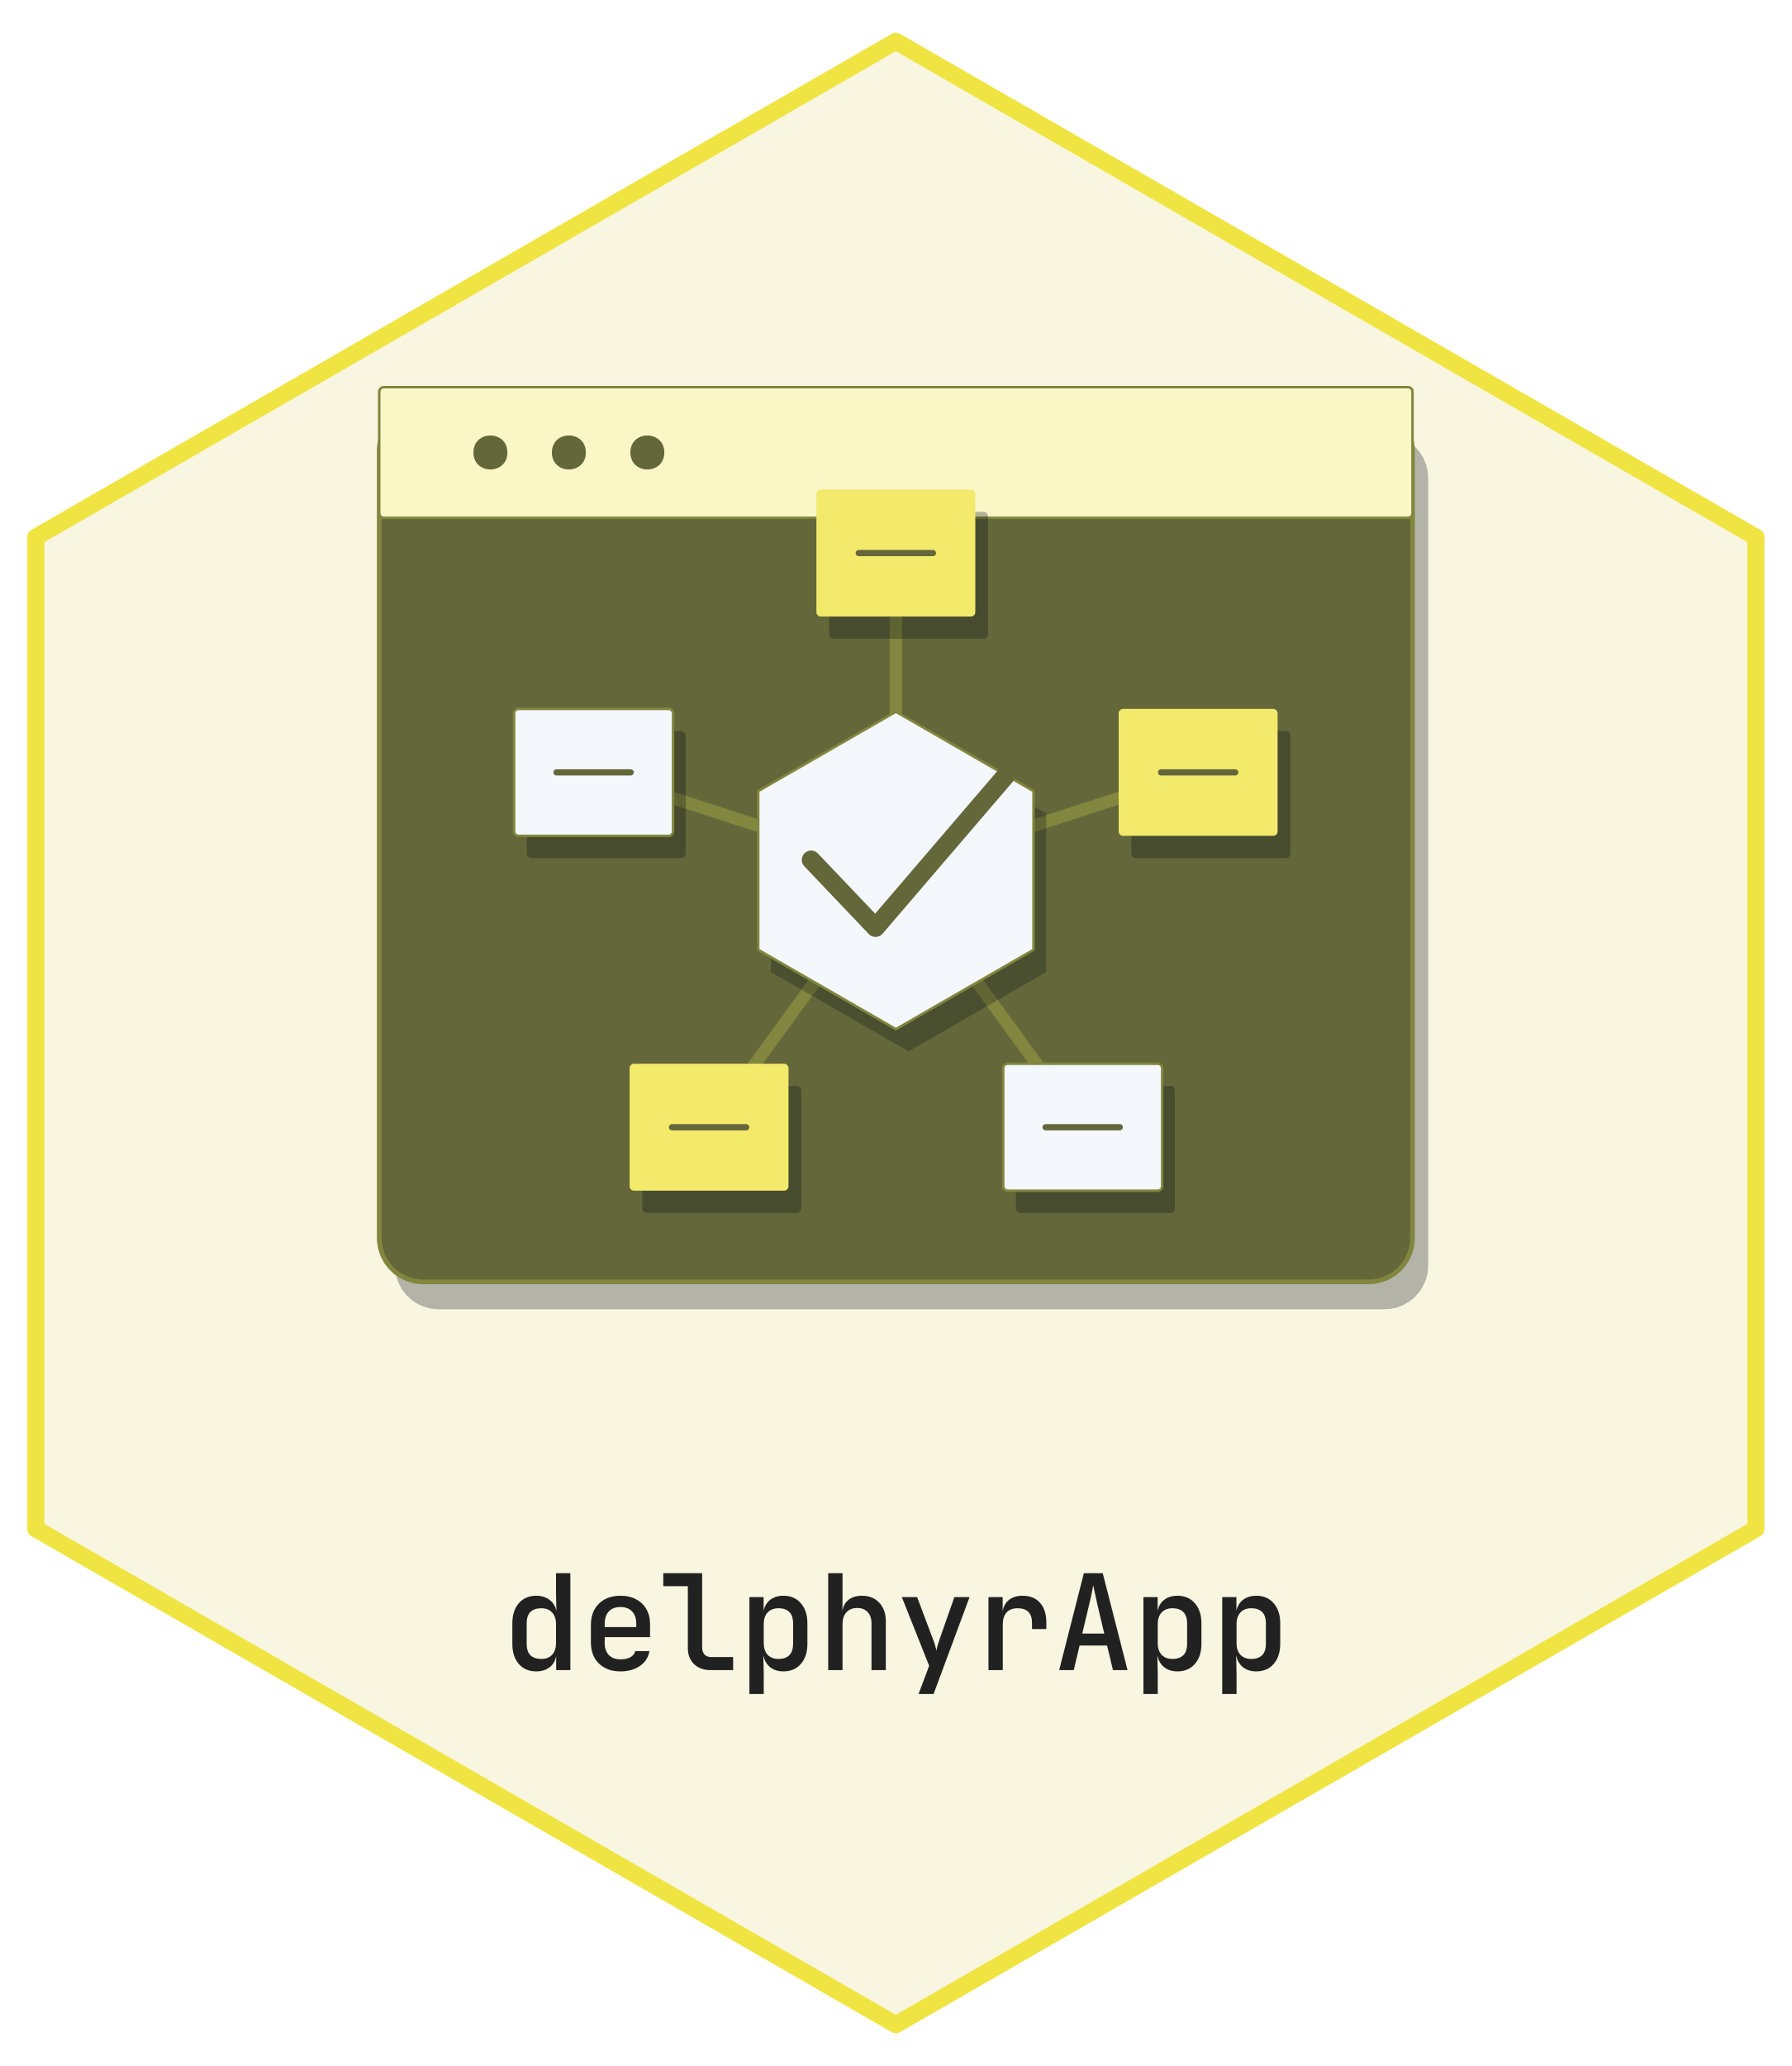
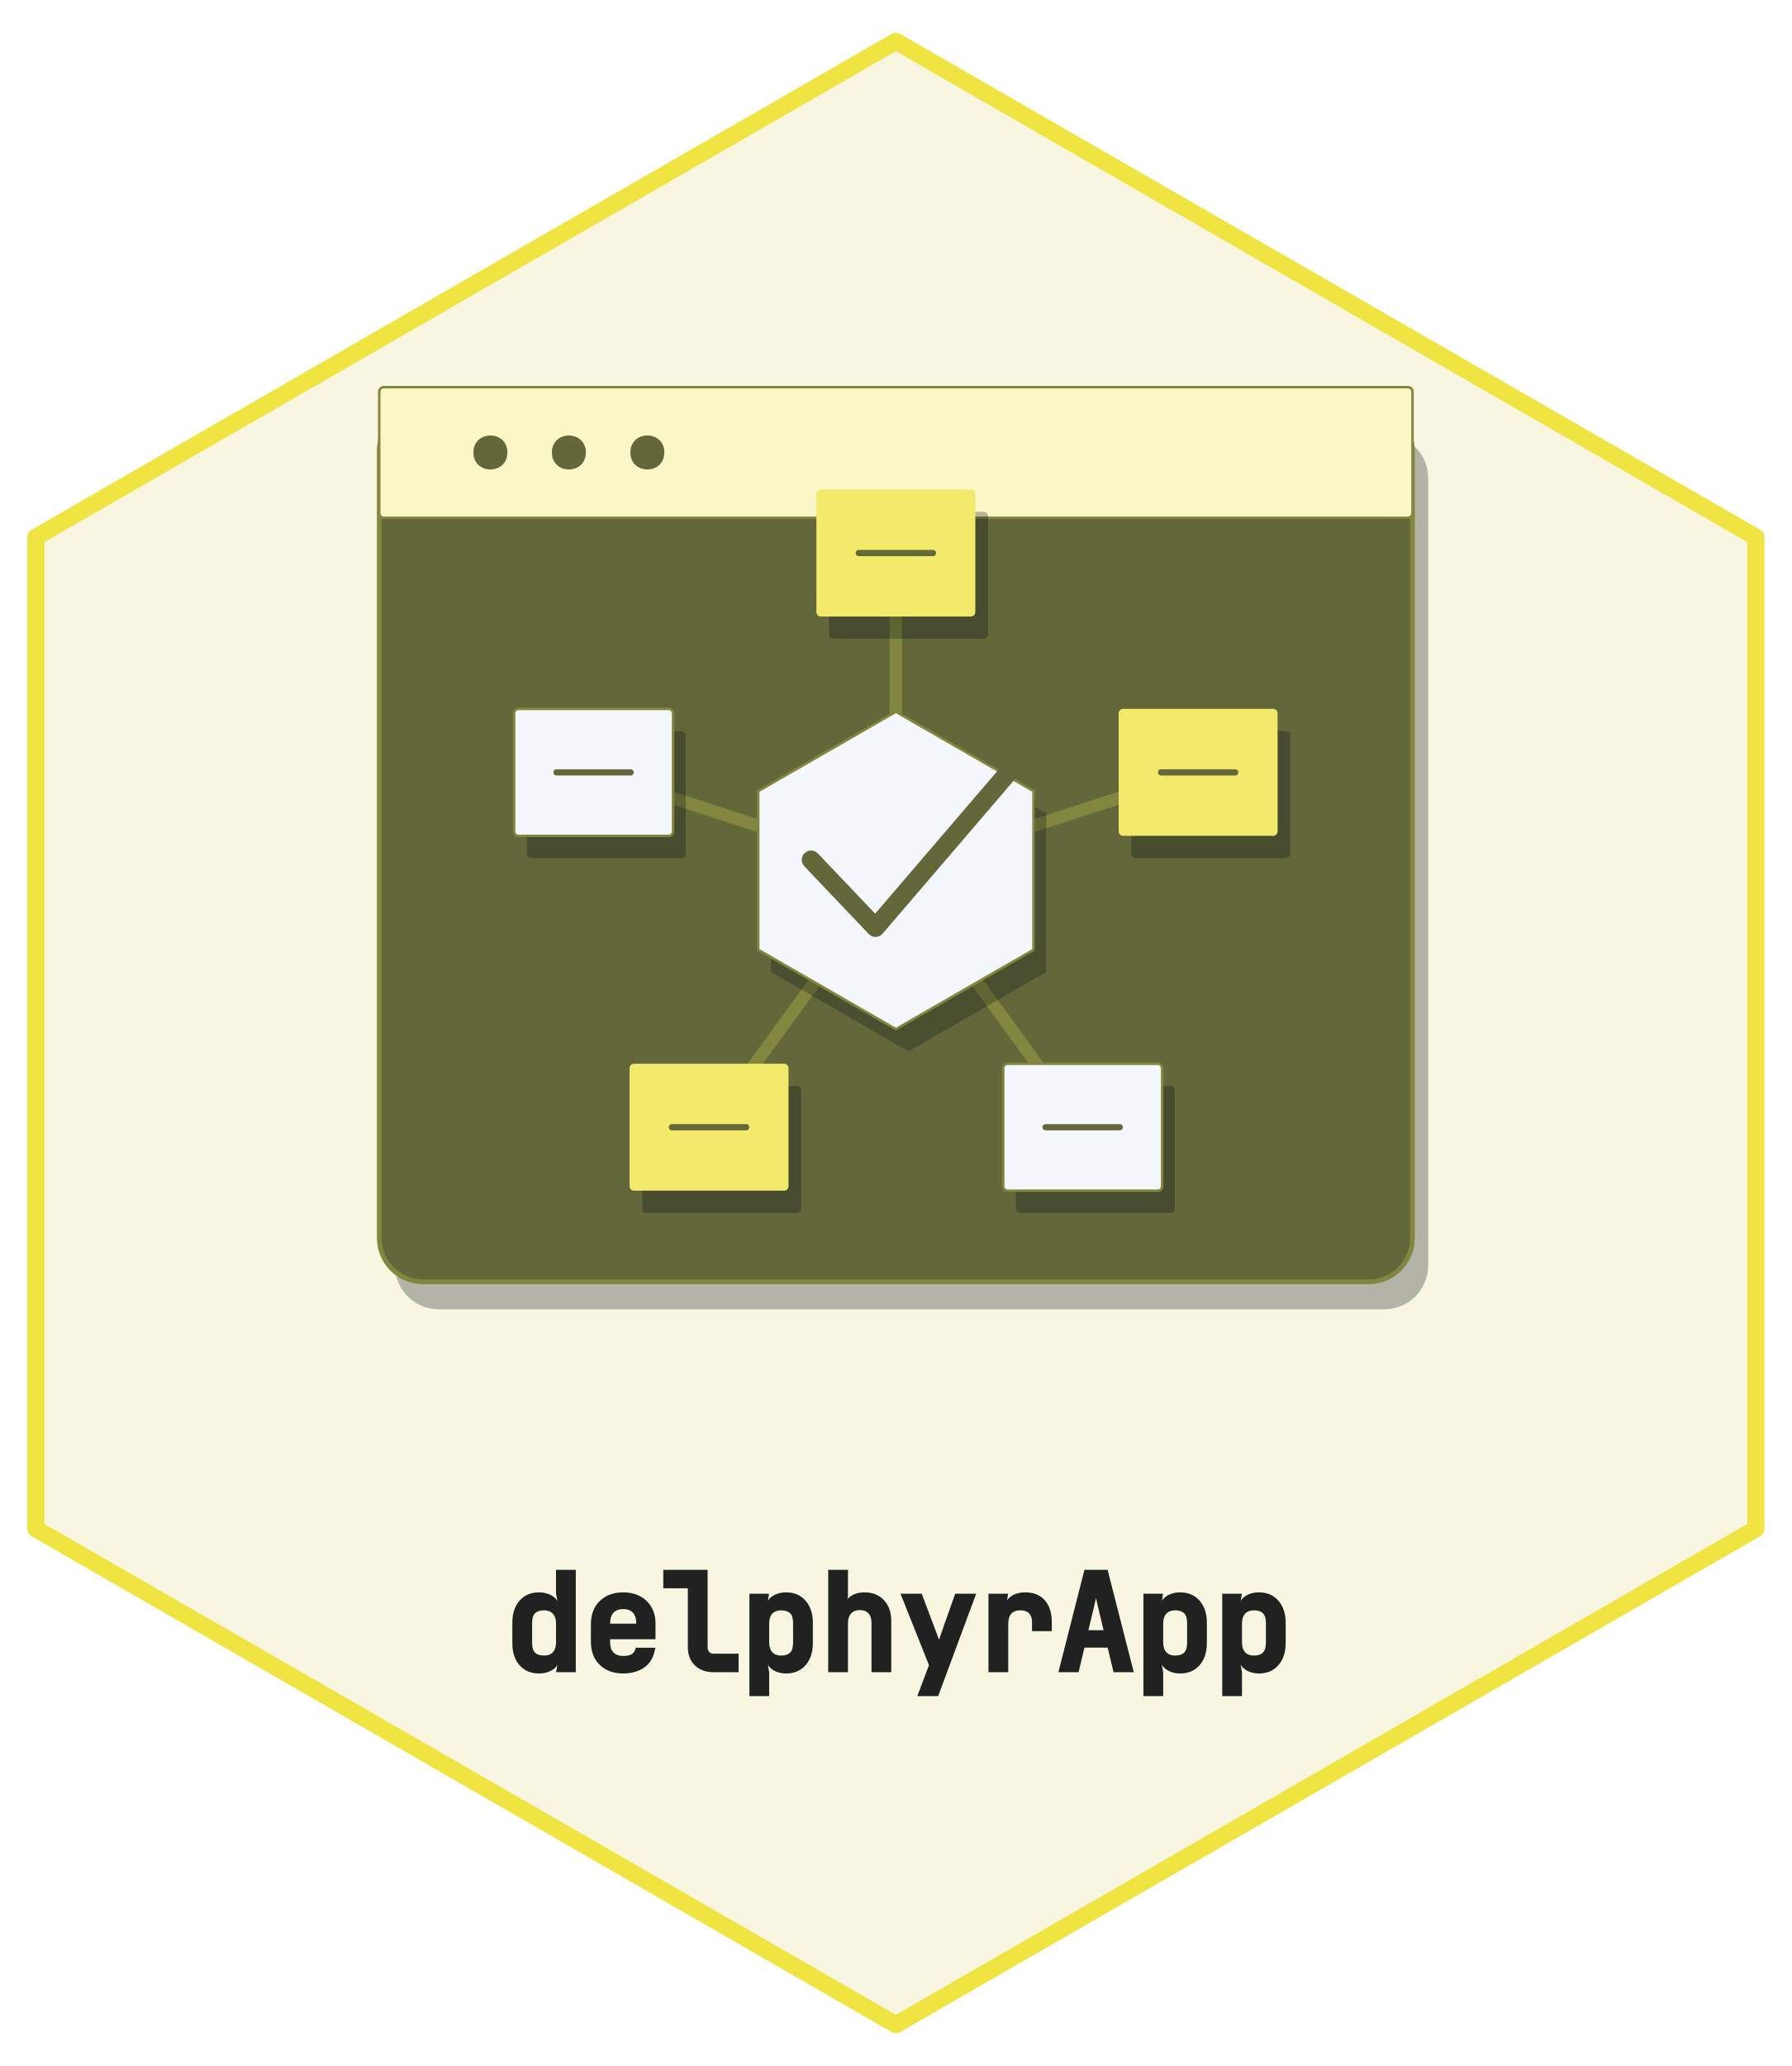
- <svg xmlns="http://www.w3.org/2000/svg" xmlns:xlink="http://www.w3.org/1999/xlink" width="432pt" height="498pt" viewBox="0 0 432 498">
+ <svg xmlns="http://www.w3.org/2000/svg" xmlns:xlink="http://www.w3.org/1999/xlink" width="432" height="498" viewBox="0 0 432 498">
  <defs>
    <g>
      <g id="glyph-0-0">
-         <path d="M 8.281 0.312 C 6.531 0.312 5.133 -0.281 4.094 -1.469 C 3.051 -2.664 2.531 -4.273 2.531 -6.297 L 2.531 -11.266 C 2.531 -13.316 3.051 -14.938 4.094 -16.125 C 5.133 -17.32 6.531 -17.922 8.281 -17.922 C 9.539 -17.922 10.602 -17.598 11.469 -16.953 C 12.332 -16.316 12.895 -15.422 13.156 -14.266 L 13.062 -18.344 L 13.062 -23.359 L 16.516 -23.359 L 16.516 0 L 13.094 0 L 13.094 -3.328 C 12.852 -2.172 12.312 -1.273 11.469 -0.641 C 10.625 -0.004 9.562 0.312 8.281 0.312 Z M 9.5 -2.688 C 10.613 -2.688 11.484 -3.02 12.109 -3.688 C 12.742 -4.363 13.062 -5.32 13.062 -6.562 L 13.062 -11.078 C 13.062 -12.285 12.742 -13.223 12.109 -13.891 C 11.484 -14.566 10.613 -14.906 9.5 -14.906 C 8.395 -14.906 7.531 -14.613 6.906 -14.031 C 6.289 -13.445 5.984 -12.516 5.984 -11.234 L 5.984 -6.406 C 5.984 -5.102 6.289 -4.156 6.906 -3.562 C 7.531 -2.977 8.395 -2.688 9.5 -2.688 Z M 9.5 -2.688 " />
+         <path d="M 8.938 0.312 C 6.988 0.312 5.43 -0.348 4.266 -1.672 C 3.109 -3.004 2.531 -4.766 2.531 -6.953 L 2.531 -11.922 C 2.531 -14.141 3.109 -15.91 4.266 -17.234 C 5.43 -18.566 6.988 -19.234 8.938 -19.234 C 10.344 -19.234 11.539 -18.863 12.531 -18.125 C 13.52 -17.395 13.945 -16.328 13.812 -14.922 L 13.062 -19 L 13.062 -24.672 L 17.828 -24.672 L 17.828 0 L 13.094 0 L 13.75 -3.984 C 13.906 -2.578 13.5 -1.508 12.531 -0.781 C 11.562 -0.051 10.363 0.312 8.938 0.312 Z M 10.156 -4 C 11.082 -4 11.797 -4.27 12.297 -4.812 C 12.805 -5.352 13.062 -6.156 13.062 -7.219 L 13.062 -11.734 C 13.062 -12.766 12.805 -13.551 12.297 -14.094 C 11.797 -14.633 11.082 -14.906 10.156 -14.906 C 9.227 -14.906 8.52 -14.676 8.031 -14.219 C 7.539 -13.758 7.297 -12.984 7.297 -11.891 L 7.297 -7.062 C 7.297 -5.945 7.539 -5.156 8.031 -4.688 C 8.52 -4.227 9.227 -4 10.156 -4 Z M 10.156 -4 " />
      </g>
      <g id="glyph-0-1">
-         <path d="M 9.594 0.312 C 7.445 0.312 5.723 -0.312 4.422 -1.562 C 3.117 -2.82 2.469 -4.539 2.469 -6.719 L 2.469 -10.875 C 2.469 -13.051 3.117 -14.77 4.422 -16.031 C 5.723 -17.289 7.445 -17.922 9.594 -17.922 C 11.051 -17.922 12.312 -17.633 13.375 -17.062 C 14.438 -16.5 15.258 -15.707 15.844 -14.688 C 16.438 -13.664 16.734 -12.473 16.734 -11.109 L 16.734 -7.938 L 5.797 -7.938 L 5.797 -6.5 C 5.797 -5.258 6.133 -4.297 6.812 -3.609 C 7.5 -2.93 8.426 -2.594 9.594 -2.594 C 10.562 -2.594 11.363 -2.766 12 -3.109 C 12.633 -3.461 13.02 -3.953 13.156 -4.578 L 16.578 -4.578 C 16.336 -3.086 15.582 -1.898 14.312 -1.016 C 13.051 -0.129 11.477 0.312 9.594 0.312 Z M 5.797 -11.109 L 5.797 -10.375 L 13.406 -10.375 L 13.406 -11.141 C 13.406 -12.441 13.07 -13.441 12.406 -14.141 C 11.75 -14.848 10.812 -15.203 9.594 -15.203 C 8.383 -15.203 7.445 -14.844 6.781 -14.125 C 6.125 -13.414 5.797 -12.41 5.797 -11.109 Z M 5.797 -11.109 " />
+         <path d="M 10.25 0.312 C 7.926 0.312 6.047 -0.375 4.609 -1.75 C 3.18 -3.133 2.469 -5.008 2.469 -7.375 L 2.469 -11.531 C 2.469 -13.895 3.18 -15.77 4.609 -17.156 C 6.047 -18.539 7.926 -19.234 10.25 -19.234 C 11.82 -19.234 13.188 -18.922 14.344 -18.297 C 15.508 -17.672 16.414 -16.797 17.062 -15.672 C 17.719 -14.547 18.047 -13.242 18.047 -11.766 L 18.047 -7.938 L 7.109 -7.938 L 7.109 -7.156 C 7.109 -6.094 7.383 -5.285 7.938 -4.734 C 8.488 -4.18 9.258 -3.906 10.25 -3.906 C 11.102 -3.906 11.781 -4.039 12.281 -4.312 C 12.781 -4.594 13.113 -5.117 13.281 -5.891 L 18 -5.891 C 17.656 -3.711 16.781 -2.133 15.375 -1.156 C 13.977 -0.176 12.27 0.312 10.25 0.312 Z M 7.109 -11.766 L 7.109 -11.688 L 13.406 -11.688 L 13.406 -11.797 C 13.406 -12.922 13.133 -13.77 12.594 -14.344 C 12.062 -14.914 11.281 -15.203 10.25 -15.203 C 9.227 -15.203 8.445 -14.91 7.906 -14.328 C 7.375 -13.754 7.109 -12.898 7.109 -11.766 Z M 7.109 -11.766 " />
      </g>
      <g id="glyph-0-2">
-         <path d="M 12.312 0 C 10.656 0 9.328 -0.484 8.328 -1.453 C 7.336 -2.422 6.844 -3.719 6.844 -5.344 L 6.844 -20.219 L 0.922 -20.219 L 0.922 -23.359 L 10.297 -23.359 L 10.297 -5.406 C 10.297 -4.707 10.488 -4.156 10.875 -3.75 C 11.258 -3.344 11.785 -3.141 12.453 -3.141 L 17.766 -3.141 L 17.766 0 Z M 12.312 0 " />
+         <path d="M 12.969 0 C 11.133 0 9.656 -0.547 8.531 -1.641 C 7.406 -2.734 6.844 -4.188 6.844 -6 L 6.844 -20.219 L 0.922 -20.219 L 0.922 -24.672 L 11.609 -24.672 L 11.609 -6.062 C 11.609 -5.539 11.738 -5.141 12 -4.859 C 12.258 -4.586 12.629 -4.453 13.109 -4.453 L 19.078 -4.453 L 19.078 0 Z M 12.969 0 " />
      </g>
      <g id="glyph-0-3">
-         <path d="M 2.688 5.766 L 2.688 -17.594 L 6.109 -17.594 L 6.109 -14.266 C 6.348 -15.422 6.883 -16.316 7.719 -16.953 C 8.562 -17.598 9.625 -17.922 10.906 -17.922 C 12.656 -17.922 14.051 -17.316 15.094 -16.109 C 16.145 -14.898 16.672 -13.297 16.672 -11.297 L 16.672 -6.344 C 16.672 -4.312 16.145 -2.691 15.094 -1.484 C 14.051 -0.285 12.656 0.312 10.906 0.312 C 9.625 0.312 8.555 -0.02 7.703 -0.688 C 6.859 -1.363 6.316 -2.285 6.078 -3.453 L 6.047 -3.453 L 6.141 0.734 L 6.141 5.766 Z M 9.703 -2.688 C 10.805 -2.688 11.664 -2.977 12.281 -3.562 C 12.906 -4.156 13.219 -5.102 13.219 -6.406 L 13.219 -11.234 C 13.219 -12.516 12.906 -13.445 12.281 -14.031 C 11.664 -14.613 10.805 -14.906 9.703 -14.906 C 8.586 -14.906 7.711 -14.566 7.078 -13.891 C 6.453 -13.223 6.141 -12.285 6.141 -11.078 L 6.141 -6.562 C 6.141 -5.32 6.453 -4.363 7.078 -3.688 C 7.711 -3.02 8.586 -2.688 9.703 -2.688 Z M 9.703 -2.688 " />
+         <path d="M 2.688 5.766 L 2.688 -18.906 L 7.422 -18.906 L 6.766 -14.922 C 6.609 -16.328 7.008 -17.395 7.969 -18.125 C 8.938 -18.863 10.133 -19.234 11.562 -19.234 C 13.508 -19.234 15.066 -18.562 16.234 -17.219 C 17.398 -15.875 17.984 -14.117 17.984 -11.953 L 17.984 -7 C 17.984 -4.801 17.398 -3.031 16.234 -1.688 C 15.066 -0.352 13.508 0.312 11.562 0.312 C 10.125 0.312 8.922 -0.07 7.953 -0.844 C 6.984 -1.613 6.566 -2.691 6.703 -4.078 L 6.734 -4.078 L 7.453 0.078 L 7.453 5.766 Z M 10.359 -4 C 11.285 -4 11.992 -4.227 12.484 -4.688 C 12.973 -5.156 13.219 -5.945 13.219 -7.062 L 13.219 -11.891 C 13.219 -12.984 12.973 -13.758 12.484 -14.219 C 11.992 -14.676 11.285 -14.906 10.359 -14.906 C 9.43 -14.906 8.711 -14.633 8.203 -14.094 C 7.703 -13.551 7.453 -12.766 7.453 -11.734 L 7.453 -7.219 C 7.453 -6.156 7.703 -5.352 8.203 -4.812 C 8.711 -4.27 9.43 -4 10.359 -4 Z M 10.359 -4 " />
      </g>
      <g id="glyph-0-4">
-         <path d="M 2.688 0 L 2.688 -23.359 L 6.141 -23.359 L 6.141 -17.594 L 6.109 -14.234 C 6.285 -15.391 6.781 -16.289 7.594 -16.938 C 8.414 -17.594 9.488 -17.922 10.812 -17.922 C 12.562 -17.922 13.957 -17.359 15 -16.234 C 16.051 -15.117 16.578 -13.613 16.578 -11.719 L 16.578 0 L 13.125 0 L 13.125 -11.234 C 13.125 -12.43 12.812 -13.352 12.188 -14 C 11.57 -14.645 10.727 -14.969 9.656 -14.969 C 8.57 -14.969 7.711 -14.625 7.078 -13.938 C 6.453 -13.258 6.141 -12.316 6.141 -11.109 L 6.141 0 Z M 2.688 0 " />
+         <path d="M 2.688 0 L 2.688 -24.672 L 7.453 -24.672 L 7.453 -18.25 L 6.766 -14.891 C 6.535 -16.285 6.891 -17.359 7.828 -18.109 C 8.773 -18.859 9.988 -19.234 11.469 -19.234 C 13.406 -19.234 14.957 -18.609 16.125 -17.359 C 17.301 -16.109 17.891 -14.445 17.891 -12.375 L 17.891 0 L 13.125 0 L 13.125 -11.891 C 13.125 -12.91 12.875 -13.676 12.375 -14.188 C 11.883 -14.707 11.195 -14.969 10.312 -14.969 C 9.414 -14.969 8.711 -14.691 8.203 -14.141 C 7.703 -13.598 7.453 -12.805 7.453 -11.766 L 7.453 0 Z M 2.688 0 " />
      </g>
      <g id="glyph-0-5">
-         <path d="M 5.469 5.766 L 8.031 -1.031 L 1.438 -17.594 L 5.125 -17.594 L 8.859 -7.688 C 9.055 -7.207 9.238 -6.691 9.406 -6.141 C 9.57 -5.586 9.691 -5.098 9.766 -4.672 C 9.848 -5.098 9.969 -5.586 10.125 -6.141 C 10.289 -6.691 10.457 -7.207 10.625 -7.688 L 14.109 -17.594 L 17.766 -17.594 L 9.094 5.766 Z M 5.469 5.766 " />
+         <path d="M 5.172 5.766 L 7.984 -1.688 L 1.125 -18.906 L 6.234 -18.906 L 10.125 -8.578 C 10.332 -8.086 10.52 -7.555 10.688 -6.984 C 10.863 -6.41 10.781 -6.082 10.438 -6 C 10.082 -6.082 9.988 -6.406 10.156 -6.969 C 10.32 -7.539 10.488 -8.07 10.656 -8.562 L 14.297 -18.906 L 19.359 -18.906 L 10.203 5.766 Z M 5.172 5.766 " />
      </g>
      <g id="glyph-0-6">
-         <path d="M 3.328 0 L 3.328 -17.594 L 6.75 -17.594 L 6.75 -14.141 C 6.926 -15.316 7.426 -16.238 8.25 -16.906 C 9.082 -17.582 10.18 -17.922 11.547 -17.922 C 13.359 -17.922 14.766 -17.352 15.766 -16.219 C 16.773 -15.094 17.281 -13.504 17.281 -11.453 L 17.281 -9.891 L 13.828 -9.891 L 13.828 -11.359 C 13.828 -13.723 12.664 -14.906 10.344 -14.906 C 9.188 -14.906 8.301 -14.566 7.688 -13.891 C 7.082 -13.223 6.781 -12.25 6.781 -10.969 L 6.781 0 Z M 3.328 0 " />
+         <path d="M 3.328 0 L 3.328 -18.906 L 8.062 -18.906 L 7.406 -14.797 C 7.176 -16.203 7.535 -17.289 8.484 -18.062 C 9.441 -18.844 10.68 -19.234 12.203 -19.234 C 14.211 -19.234 15.781 -18.598 16.906 -17.328 C 18.031 -16.066 18.594 -14.328 18.594 -12.109 L 18.594 -9.891 L 13.828 -9.891 L 13.828 -12.016 C 13.828 -13.941 12.883 -14.906 11 -14.906 C 10.039 -14.906 9.316 -14.633 8.828 -14.094 C 8.336 -13.562 8.094 -12.738 8.094 -11.625 L 8.094 0 Z M 3.328 0 " />
      </g>
      <g id="glyph-0-7">
-         <path d="M 1.375 0 L 7.328 -23.359 L 11.875 -23.359 L 17.859 0 L 14.344 0 L 12.922 -5.922 L 6.297 -5.922 L 4.891 0 Z M 6.938 -8.797 L 12.25 -8.797 L 10.656 -15.516 C 10.375 -16.711 10.145 -17.75 9.969 -18.625 C 9.789 -19.5 9.664 -20.109 9.594 -20.453 C 9.531 -20.109 9.41 -19.5 9.234 -18.625 C 9.066 -17.75 8.836 -16.723 8.547 -15.547 Z M 6.938 -8.797 " />
+         <path d="M 1.188 0 L 7.469 -24.672 L 13.047 -24.672 L 19.359 0 L 14.484 0 L 13.062 -5.922 L 7.469 -5.922 L 6.062 0 Z M 8.422 -10.109 L 12.078 -10.109 L 10.672 -16.016 C 10.391 -17.223 10.16 -18.266 9.984 -19.141 C 9.805 -20.016 9.898 -20.488 10.266 -20.562 C 10.617 -20.5 10.707 -20.023 10.531 -19.141 C 10.363 -18.266 10.133 -17.234 9.844 -16.047 Z M 8.422 -10.109 " />
      </g>
    </g>
  </defs>
  <path fill-rule="nonzero" fill="rgb(97.255%, 96.471%, 87.843%)" fill-opacity="1" stroke-width="4.125" stroke-linecap="round" stroke-linejoin="round" stroke="rgb(94.118%, 89.412%, 25.882%)" stroke-opacity="1" stroke-miterlimit="10" d="M 216 9.961 L 423.359 129.48 L 423.359 368.52 L 216 488.039 L 8.641 368.52 L 8.641 129.48 Z M 216 9.961 " />
  <path fill-rule="nonzero" fill="rgb(1.176%, 3.922%, 7.059%)" fill-opacity="0.278" d="M 105.766 315.602 L 333.805 315.602 L 333.379 315.594 L 335.074 315.527 L 336.738 315.188 L 338.324 314.586 L 339.797 313.734 L 341.109 312.664 L 342.234 311.391 L 343.145 309.957 L 343.809 308.395 L 344.215 306.746 L 344.352 305.055 L 344.352 115.211 L 344.215 113.52 L 343.809 111.871 L 343.145 110.309 L 342.234 108.875 L 341.109 107.605 L 339.797 106.531 L 338.324 105.684 L 336.738 105.078 L 335.074 104.742 L 333.805 104.664 L 105.766 104.664 L 107.035 104.742 L 105.34 104.672 L 103.656 104.875 L 102.023 105.348 L 100.492 106.078 L 99.094 107.039 L 97.871 108.215 L 96.852 109.574 L 96.062 111.078 L 95.523 112.688 L 95.25 114.363 L 95.219 115.211 L 95.219 305.055 L 95.25 304.207 L 95.25 305.906 L 95.523 307.578 L 96.062 309.191 L 96.852 310.691 L 97.871 312.051 L 99.094 313.227 L 100.492 314.191 L 102.023 314.918 L 103.656 315.391 L 105.34 315.594 Z M 105.766 315.602 " />
  <path fill-rule="nonzero" fill="rgb(38.824%, 40.392%, 22.353%)" fill-opacity="1" stroke-width="1.125" stroke-linecap="round" stroke-linejoin="round" stroke="rgb(50.98%, 52.549%, 24.314%)" stroke-opacity="1" stroke-miterlimit="10" d="M 101.98 308.992 L 330.02 308.992 L 329.594 308.984 L 331.293 308.914 L 332.953 308.574 L 334.543 307.973 L 336.012 307.125 L 337.328 306.051 L 338.453 304.781 L 339.359 303.348 L 340.023 301.785 L 340.43 300.137 L 340.566 298.445 L 340.566 108.598 L 340.43 106.906 L 340.023 105.258 L 339.359 103.699 L 338.453 102.262 L 337.328 100.992 L 336.012 99.918 L 334.543 99.07 L 332.953 98.469 L 331.293 98.129 L 330.02 98.051 L 101.98 98.051 L 103.25 98.129 L 101.555 98.059 L 99.871 98.266 L 98.238 98.738 L 96.707 99.465 L 95.309 100.43 L 94.086 101.605 L 93.066 102.961 L 92.277 104.465 L 91.738 106.074 L 91.469 107.75 L 91.434 108.598 L 91.434 298.445 L 91.469 297.594 L 91.469 299.293 L 91.738 300.969 L 92.277 302.578 L 93.066 304.082 L 94.086 305.438 L 95.309 306.613 L 96.707 307.578 L 98.238 308.305 L 99.871 308.777 L 101.555 308.984 Z M 101.98 308.992 " />
  <path fill-rule="nonzero" fill="rgb(98.039%, 96.471%, 77.647%)" fill-opacity="1" stroke-width="0.6" stroke-linecap="round" stroke-linejoin="round" stroke="rgb(50.98%, 52.549%, 24.314%)" stroke-opacity="1" stroke-miterlimit="10" d="M 92.535 124.812 L 339.465 124.812 L 339.422 124.812 L 339.598 124.805 L 339.773 124.77 L 339.938 124.707 L 340.09 124.617 L 340.23 124.504 L 340.348 124.371 L 340.441 124.223 L 340.512 124.059 L 340.555 123.887 L 340.566 123.711 L 340.566 94.43 L 340.555 94.254 L 340.512 94.082 L 340.441 93.918 L 340.348 93.77 L 340.23 93.637 L 340.09 93.523 L 339.938 93.438 L 339.773 93.371 L 339.598 93.336 L 339.465 93.328 L 92.535 93.328 L 92.668 93.336 L 92.492 93.332 L 92.312 93.352 L 92.145 93.402 L 91.984 93.477 L 91.836 93.578 L 91.711 93.699 L 91.602 93.844 L 91.52 94 L 91.465 94.168 L 91.438 94.344 L 91.434 94.43 L 91.434 123.711 L 91.438 123.621 L 91.438 123.801 L 91.465 123.977 L 91.52 124.145 L 91.602 124.301 L 91.711 124.441 L 91.836 124.566 L 91.984 124.664 L 92.145 124.742 L 92.312 124.789 L 92.492 124.812 Z M 92.535 124.812 " />
  <path fill-rule="nonzero" fill="rgb(38.824%, 40.392%, 22.353%)" fill-opacity="1" d="M 122.332 109.07 C 122.332 114.527 114.145 114.527 114.145 109.07 C 114.145 103.613 122.332 103.613 122.332 109.07 " />
  <path fill-rule="nonzero" fill="rgb(38.824%, 40.392%, 22.353%)" fill-opacity="1" d="M 141.254 109.07 C 141.254 114.527 133.066 114.527 133.066 109.07 C 133.066 103.613 141.254 103.613 141.254 109.07 " />
  <path fill-rule="nonzero" fill="rgb(38.824%, 40.392%, 22.353%)" fill-opacity="1" d="M 160.176 109.07 C 160.176 114.527 151.988 114.527 151.988 109.07 C 151.988 103.613 160.176 103.613 160.176 109.07 " />
  <path fill="none" stroke-width="3" stroke-linecap="round" stroke-linejoin="round" stroke="rgb(50.98%, 52.549%, 24.314%)" stroke-opacity="1" stroke-miterlimit="10" d="M 216 209.816 L 216 133.312 " />
  <path fill-rule="nonzero" fill="rgb(1.176%, 3.922%, 7.059%)" fill-opacity="0.278" d="M 200.977 153.969 L 237.152 153.969 L 237.109 153.969 L 237.281 153.961 L 237.449 153.926 L 237.613 153.867 L 237.762 153.781 L 237.895 153.672 L 238.008 153.543 L 238.102 153.395 L 238.168 153.238 L 238.211 153.07 L 238.223 152.898 L 238.223 124.438 L 238.211 124.266 L 238.168 124.102 L 238.102 123.941 L 238.008 123.797 L 237.895 123.668 L 237.762 123.559 L 237.613 123.473 L 237.449 123.41 L 237.281 123.375 L 237.152 123.367 L 200.977 123.367 L 201.105 123.375 L 200.934 123.367 L 200.766 123.391 L 200.598 123.438 L 200.441 123.512 L 200.301 123.609 L 200.176 123.73 L 200.074 123.867 L 199.992 124.02 L 199.938 124.184 L 199.91 124.352 L 199.906 124.438 L 199.906 152.898 L 199.91 152.812 L 199.91 152.984 L 199.938 153.156 L 199.992 153.32 L 200.074 153.473 L 200.176 153.609 L 200.301 153.727 L 200.441 153.828 L 200.598 153.898 L 200.766 153.949 L 200.934 153.969 Z M 200.977 153.969 " />
  <path fill-rule="nonzero" fill="rgb(95.294%, 91.373%, 41.961%)" fill-opacity="1" d="M 197.914 148.613 L 234.086 148.613 L 234.043 148.613 L 234.215 148.605 L 234.387 148.57 L 234.547 148.512 L 234.695 148.426 L 234.828 148.316 L 234.941 148.188 L 235.035 148.043 L 235.102 147.883 L 235.145 147.715 L 235.156 147.543 L 235.156 119.082 L 235.145 118.91 L 235.102 118.746 L 235.035 118.586 L 234.941 118.441 L 234.828 118.312 L 234.695 118.203 L 234.547 118.117 L 234.387 118.055 L 234.215 118.02 L 234.086 118.012 L 197.914 118.012 L 198.043 118.02 L 197.871 118.012 L 197.699 118.035 L 197.531 118.082 L 197.379 118.156 L 197.234 118.254 L 197.109 118.375 L 197.008 118.512 L 196.926 118.664 L 196.871 118.828 L 196.844 118.996 L 196.844 147.543 L 196.844 147.457 L 196.844 147.629 L 196.871 147.801 L 196.926 147.965 L 197.008 148.117 L 197.109 148.254 L 197.234 148.371 L 197.379 148.473 L 197.531 148.543 L 197.699 148.594 L 197.871 148.613 Z M 197.914 148.613 " />
  <path fill="none" stroke-width="1.5" stroke-linecap="round" stroke-linejoin="round" stroke="rgb(38.824%, 40.392%, 22.353%)" stroke-opacity="1" stroke-miterlimit="10" d="M 207.059 133.312 L 224.941 133.312 " />
  <path fill="none" stroke-width="3" stroke-linecap="round" stroke-linejoin="round" stroke="rgb(50.98%, 52.549%, 24.314%)" stroke-opacity="1" stroke-miterlimit="10" d="M 216 209.816 L 143.117 186.176 " />
  <path fill-rule="nonzero" fill="rgb(1.176%, 3.922%, 7.059%)" fill-opacity="0.278" d="M 128.098 206.832 L 164.27 206.832 L 164.227 206.832 L 164.398 206.824 L 164.57 206.793 L 164.73 206.73 L 164.879 206.645 L 165.012 206.535 L 165.125 206.406 L 165.219 206.262 L 165.285 206.102 L 165.328 205.934 L 165.34 205.762 L 165.34 177.301 L 165.328 177.129 L 165.285 176.965 L 165.219 176.805 L 165.125 176.66 L 165.012 176.531 L 164.879 176.422 L 164.73 176.336 L 164.57 176.273 L 164.398 176.238 L 164.27 176.23 L 128.098 176.23 L 128.227 176.238 L 128.055 176.23 L 127.883 176.254 L 127.715 176.301 L 127.562 176.375 L 127.418 176.473 L 127.293 176.594 L 127.191 176.73 L 127.109 176.883 L 127.055 177.047 L 127.027 177.215 L 127.023 177.301 L 127.023 205.762 L 127.027 205.676 L 127.027 205.848 L 127.055 206.02 L 127.109 206.184 L 127.191 206.336 L 127.293 206.473 L 127.418 206.594 L 127.562 206.691 L 127.715 206.766 L 127.883 206.812 L 128.055 206.832 Z M 128.098 206.832 " />
  <path fill-rule="nonzero" fill="rgb(95.686%, 97.255%, 98.824%)" fill-opacity="1" stroke-width="0.6" stroke-linecap="round" stroke-linejoin="round" stroke="rgb(50.98%, 52.549%, 24.314%)" stroke-opacity="1" stroke-miterlimit="10" d="M 125.031 201.477 L 161.207 201.477 L 161.16 201.477 L 161.336 201.469 L 161.504 201.438 L 161.664 201.375 L 161.812 201.289 L 161.945 201.18 L 162.062 201.051 L 162.152 200.906 L 162.223 200.746 L 162.262 200.578 L 162.277 200.406 L 162.277 171.945 L 162.262 171.773 L 162.223 171.609 L 162.152 171.449 L 162.062 171.305 L 161.945 171.176 L 161.812 171.066 L 161.664 170.98 L 161.504 170.918 L 161.336 170.883 L 161.207 170.875 L 125.031 170.875 L 125.16 170.883 L 124.988 170.875 L 124.816 170.898 L 124.652 170.945 L 124.496 171.02 L 124.355 171.117 L 124.23 171.238 L 124.125 171.375 L 124.047 171.527 L 123.992 171.691 L 123.965 171.859 L 123.961 171.945 L 123.961 200.406 L 123.965 200.32 L 123.965 200.492 L 123.992 200.664 L 124.047 200.828 L 124.125 200.98 L 124.23 201.117 L 124.355 201.238 L 124.496 201.336 L 124.652 201.41 L 124.816 201.457 L 124.988 201.477 Z M 125.031 201.477 " />
  <path fill="none" stroke-width="1.5" stroke-linecap="round" stroke-linejoin="round" stroke="rgb(38.824%, 40.392%, 22.353%)" stroke-opacity="1" stroke-miterlimit="10" d="M 134.176 186.176 L 152.059 186.176 " />
  <path fill="none" stroke-width="3" stroke-linecap="round" stroke-linejoin="round" stroke="rgb(50.98%, 52.549%, 24.314%)" stroke-opacity="1" stroke-miterlimit="10" d="M 216 209.816 L 170.957 271.711 " />
  <path fill-rule="nonzero" fill="rgb(1.176%, 3.922%, 7.059%)" fill-opacity="0.278" d="M 155.934 292.367 L 192.109 292.367 L 192.066 292.367 L 192.238 292.359 L 192.406 292.324 L 192.566 292.266 L 192.719 292.18 L 192.852 292.07 L 192.965 291.941 L 193.059 291.797 L 193.125 291.637 L 193.168 291.469 L 193.18 291.297 L 193.18 262.836 L 193.168 262.664 L 193.125 262.5 L 193.059 262.34 L 192.965 262.195 L 192.852 262.066 L 192.719 261.957 L 192.566 261.871 L 192.406 261.809 L 192.238 261.773 L 192.109 261.766 L 155.934 261.766 L 156.062 261.773 L 155.891 261.766 L 155.719 261.789 L 155.555 261.836 L 155.398 261.91 L 155.258 262.008 L 155.133 262.129 L 155.031 262.266 L 154.949 262.418 L 154.895 262.582 L 154.867 262.75 L 154.863 262.836 L 154.863 291.297 L 154.867 291.211 L 154.867 291.383 L 154.895 291.555 L 154.949 291.719 L 155.031 291.871 L 155.133 292.008 L 155.258 292.129 L 155.398 292.227 L 155.555 292.297 L 155.719 292.348 L 155.891 292.367 Z M 155.934 292.367 " />
  <path fill-rule="nonzero" fill="rgb(95.294%, 91.373%, 41.961%)" fill-opacity="1" d="M 152.871 287.012 L 189.043 287.012 L 189 287.012 L 189.172 287.004 L 189.34 286.973 L 189.504 286.91 L 189.652 286.824 L 189.785 286.715 L 189.898 286.586 L 189.992 286.441 L 190.059 286.281 L 190.102 286.113 L 190.113 285.941 L 190.113 257.48 L 190.102 257.309 L 190.059 257.145 L 189.992 256.984 L 189.898 256.84 L 189.785 256.711 L 189.652 256.602 L 189.504 256.516 L 189.34 256.453 L 189.172 256.418 L 189.043 256.41 L 152.871 256.41 L 153 256.418 L 152.828 256.41 L 152.656 256.434 L 152.488 256.48 L 152.332 256.555 L 152.191 256.652 L 152.066 256.773 L 151.965 256.91 L 151.883 257.062 L 151.828 257.227 L 151.801 257.395 L 151.797 257.48 L 151.797 285.941 L 151.801 285.855 L 151.801 286.027 L 151.828 286.199 L 151.883 286.363 L 151.965 286.516 L 152.066 286.652 L 152.191 286.773 L 152.332 286.871 L 152.488 286.945 L 152.656 286.992 L 152.828 287.012 Z M 152.871 287.012 " />
  <path fill="none" stroke-width="1.5" stroke-linecap="round" stroke-linejoin="round" stroke="rgb(38.824%, 40.392%, 22.353%)" stroke-opacity="1" stroke-miterlimit="10" d="M 162.016 271.711 L 179.898 271.711 " />
  <path fill="none" stroke-width="3" stroke-linecap="round" stroke-linejoin="round" stroke="rgb(50.98%, 52.549%, 24.314%)" stroke-opacity="1" stroke-miterlimit="10" d="M 216 209.816 L 261.043 271.711 " />
  <path fill-rule="nonzero" fill="rgb(1.176%, 3.922%, 7.059%)" fill-opacity="0.278" d="M 246.023 292.367 L 282.195 292.367 L 282.152 292.367 L 282.324 292.359 L 282.492 292.324 L 282.656 292.266 L 282.805 292.18 L 282.938 292.07 L 283.051 291.941 L 283.145 291.797 L 283.211 291.637 L 283.254 291.469 L 283.266 291.297 L 283.266 262.836 L 283.254 262.664 L 283.211 262.5 L 283.145 262.34 L 283.051 262.195 L 282.938 262.066 L 282.805 261.957 L 282.656 261.871 L 282.492 261.809 L 282.324 261.773 L 282.195 261.766 L 246.023 261.766 L 246.152 261.773 L 245.98 261.766 L 245.809 261.789 L 245.641 261.836 L 245.484 261.91 L 245.344 262.008 L 245.219 262.129 L 245.117 262.266 L 245.035 262.418 L 244.98 262.582 L 244.953 262.75 L 244.949 262.836 L 244.949 291.297 L 244.953 291.211 L 244.953 291.383 L 244.98 291.555 L 245.035 291.719 L 245.117 291.871 L 245.219 292.008 L 245.344 292.129 L 245.484 292.227 L 245.641 292.297 L 245.809 292.348 L 245.98 292.367 Z M 246.023 292.367 " />
  <path fill-rule="nonzero" fill="rgb(95.686%, 97.255%, 98.824%)" fill-opacity="1" stroke-width="0.6" stroke-linecap="round" stroke-linejoin="round" stroke="rgb(50.98%, 52.549%, 24.314%)" stroke-opacity="1" stroke-miterlimit="10" d="M 242.957 287.012 L 279.129 287.012 L 279.086 287.012 L 279.258 287.004 L 279.43 286.973 L 279.59 286.91 L 279.738 286.824 L 279.871 286.715 L 279.988 286.586 L 280.078 286.441 L 280.145 286.281 L 280.188 286.113 L 280.203 285.941 L 280.203 257.48 L 280.188 257.309 L 280.145 257.145 L 280.078 256.984 L 279.988 256.84 L 279.871 256.711 L 279.738 256.602 L 279.59 256.516 L 279.43 256.453 L 279.258 256.418 L 279.129 256.41 L 242.957 256.41 L 243.086 256.418 L 242.914 256.41 L 242.742 256.434 L 242.578 256.48 L 242.422 256.555 L 242.277 256.652 L 242.156 256.773 L 242.051 256.91 L 241.973 257.062 L 241.918 257.227 L 241.891 257.395 L 241.887 257.48 L 241.887 285.941 L 241.891 285.855 L 241.891 286.027 L 241.918 286.199 L 241.973 286.363 L 242.051 286.516 L 242.156 286.652 L 242.277 286.773 L 242.422 286.871 L 242.578 286.945 L 242.742 286.992 L 242.914 287.012 Z M 242.957 287.012 " />
  <path fill="none" stroke-width="1.5" stroke-linecap="round" stroke-linejoin="round" stroke="rgb(38.824%, 40.392%, 22.353%)" stroke-opacity="1" stroke-miterlimit="10" d="M 252.102 271.711 L 269.984 271.711 " />
  <path fill="none" stroke-width="3" stroke-linecap="round" stroke-linejoin="round" stroke="rgb(50.98%, 52.549%, 24.314%)" stroke-opacity="1" stroke-miterlimit="10" d="M 216 209.816 L 288.883 186.176 " />
  <path fill-rule="nonzero" fill="rgb(1.176%, 3.922%, 7.059%)" fill-opacity="0.278" d="M 273.859 206.832 L 310.035 206.832 L 309.992 206.832 L 310.164 206.824 L 310.332 206.793 L 310.492 206.73 L 310.645 206.645 L 310.777 206.535 L 310.891 206.406 L 310.984 206.262 L 311.051 206.102 L 311.09 205.934 L 311.105 205.762 L 311.105 177.301 L 311.09 177.129 L 311.051 176.965 L 310.984 176.805 L 310.891 176.66 L 310.777 176.531 L 310.645 176.422 L 310.492 176.336 L 310.332 176.273 L 310.164 176.238 L 310.035 176.23 L 273.859 176.23 L 273.988 176.238 L 273.816 176.23 L 273.645 176.254 L 273.48 176.301 L 273.324 176.375 L 273.184 176.473 L 273.059 176.594 L 272.953 176.73 L 272.875 176.883 L 272.82 177.047 L 272.793 177.215 L 272.789 177.301 L 272.789 205.762 L 272.793 205.676 L 272.793 205.848 L 272.82 206.02 L 272.875 206.184 L 272.953 206.336 L 273.059 206.473 L 273.184 206.594 L 273.324 206.691 L 273.48 206.766 L 273.645 206.812 L 273.816 206.832 Z M 273.859 206.832 " />
  <path fill-rule="nonzero" fill="rgb(95.294%, 91.373%, 41.961%)" fill-opacity="1" d="M 270.793 201.477 L 306.969 201.477 L 306.926 201.477 L 307.098 201.469 L 307.266 201.438 L 307.43 201.375 L 307.578 201.289 L 307.711 201.18 L 307.824 201.051 L 307.918 200.906 L 307.984 200.746 L 308.027 200.578 L 308.039 200.406 L 308.039 171.945 L 308.027 171.773 L 307.984 171.609 L 307.918 171.449 L 307.824 171.305 L 307.711 171.176 L 307.578 171.066 L 307.43 170.98 L 307.266 170.918 L 307.098 170.883 L 306.969 170.875 L 270.793 170.875 L 270.926 170.883 L 270.75 170.875 L 270.582 170.898 L 270.414 170.945 L 270.258 171.02 L 270.117 171.117 L 269.992 171.238 L 269.891 171.375 L 269.809 171.527 L 269.754 171.691 L 269.727 171.859 L 269.723 171.945 L 269.723 200.406 L 269.727 200.32 L 269.727 200.492 L 269.754 200.664 L 269.809 200.828 L 269.891 200.98 L 269.992 201.117 L 270.117 201.238 L 270.258 201.336 L 270.414 201.41 L 270.582 201.457 L 270.75 201.477 Z M 270.793 201.477 " />
  <path fill="none" stroke-width="1.5" stroke-linecap="round" stroke-linejoin="round" stroke="rgb(38.824%, 40.392%, 22.353%)" stroke-opacity="1" stroke-miterlimit="10" d="M 279.941 186.176 L 297.824 186.176 " />
  <path fill-rule="nonzero" fill="rgb(1.176%, 3.922%, 7.059%)" fill-opacity="0.251" d="M 219.066 176.922 L 185.883 196.047 L 185.883 234.301 L 219.066 253.426 L 252.25 234.301 L 252.25 196.047 Z M 219.066 176.922 " />
  <path fill-rule="nonzero" fill="rgb(95.686%, 97.255%, 98.824%)" fill-opacity="1" stroke-width="0.6" stroke-linecap="round" stroke-linejoin="round" stroke="rgb(50.98%, 52.549%, 24.314%)" stroke-opacity="1" stroke-miterlimit="10" d="M 216 171.566 L 182.816 190.691 L 182.816 228.945 L 216 248.07 L 249.184 228.945 L 249.184 190.691 Z M 216 171.566 " />
  <path fill="none" stroke-width="4.5" stroke-linecap="round" stroke-linejoin="round" stroke="rgb(38.824%, 40.392%, 22.353%)" stroke-opacity="1" stroke-miterlimit="10" d="M 195.566 207.27 L 211.094 223.59 L 242.566 186.867 " />
  <g fill="rgb(12.941%, 12.941%, 12.941%)" fill-opacity="1">
-     <use xlink:href="#glyph-0-0" x="121" y="402.569" />
-     <use xlink:href="#glyph-0-1" x="140" y="402.569" />
-     <use xlink:href="#glyph-0-2" x="159" y="402.569" />
-     <use xlink:href="#glyph-0-3" x="178" y="402.569" />
-     <use xlink:href="#glyph-0-4" x="197" y="402.569" />
-     <use xlink:href="#glyph-0-5" x="216" y="402.569" />
-     <use xlink:href="#glyph-0-6" x="235" y="402.569" />
-     <use xlink:href="#glyph-0-7" x="254" y="402.569" />
-     <use xlink:href="#glyph-0-3" x="273" y="402.569" />
-     <use xlink:href="#glyph-0-3" x="292" y="402.569" />
+     <use xlink:href="#glyph-0-0" x="121" y="403.069" />
+     <use xlink:href="#glyph-0-1" x="140" y="403.069" />
+     <use xlink:href="#glyph-0-2" x="159" y="403.069" />
+     <use xlink:href="#glyph-0-3" x="178" y="403.069" />
+     <use xlink:href="#glyph-0-4" x="197" y="403.069" />
+     <use xlink:href="#glyph-0-5" x="216" y="403.069" />
+     <use xlink:href="#glyph-0-6" x="235" y="403.069" />
+     <use xlink:href="#glyph-0-7" x="254" y="403.069" />
+     <use xlink:href="#glyph-0-3" x="273" y="403.069" />
+     <use xlink:href="#glyph-0-3" x="292" y="403.069" />
  </g>
</svg>
